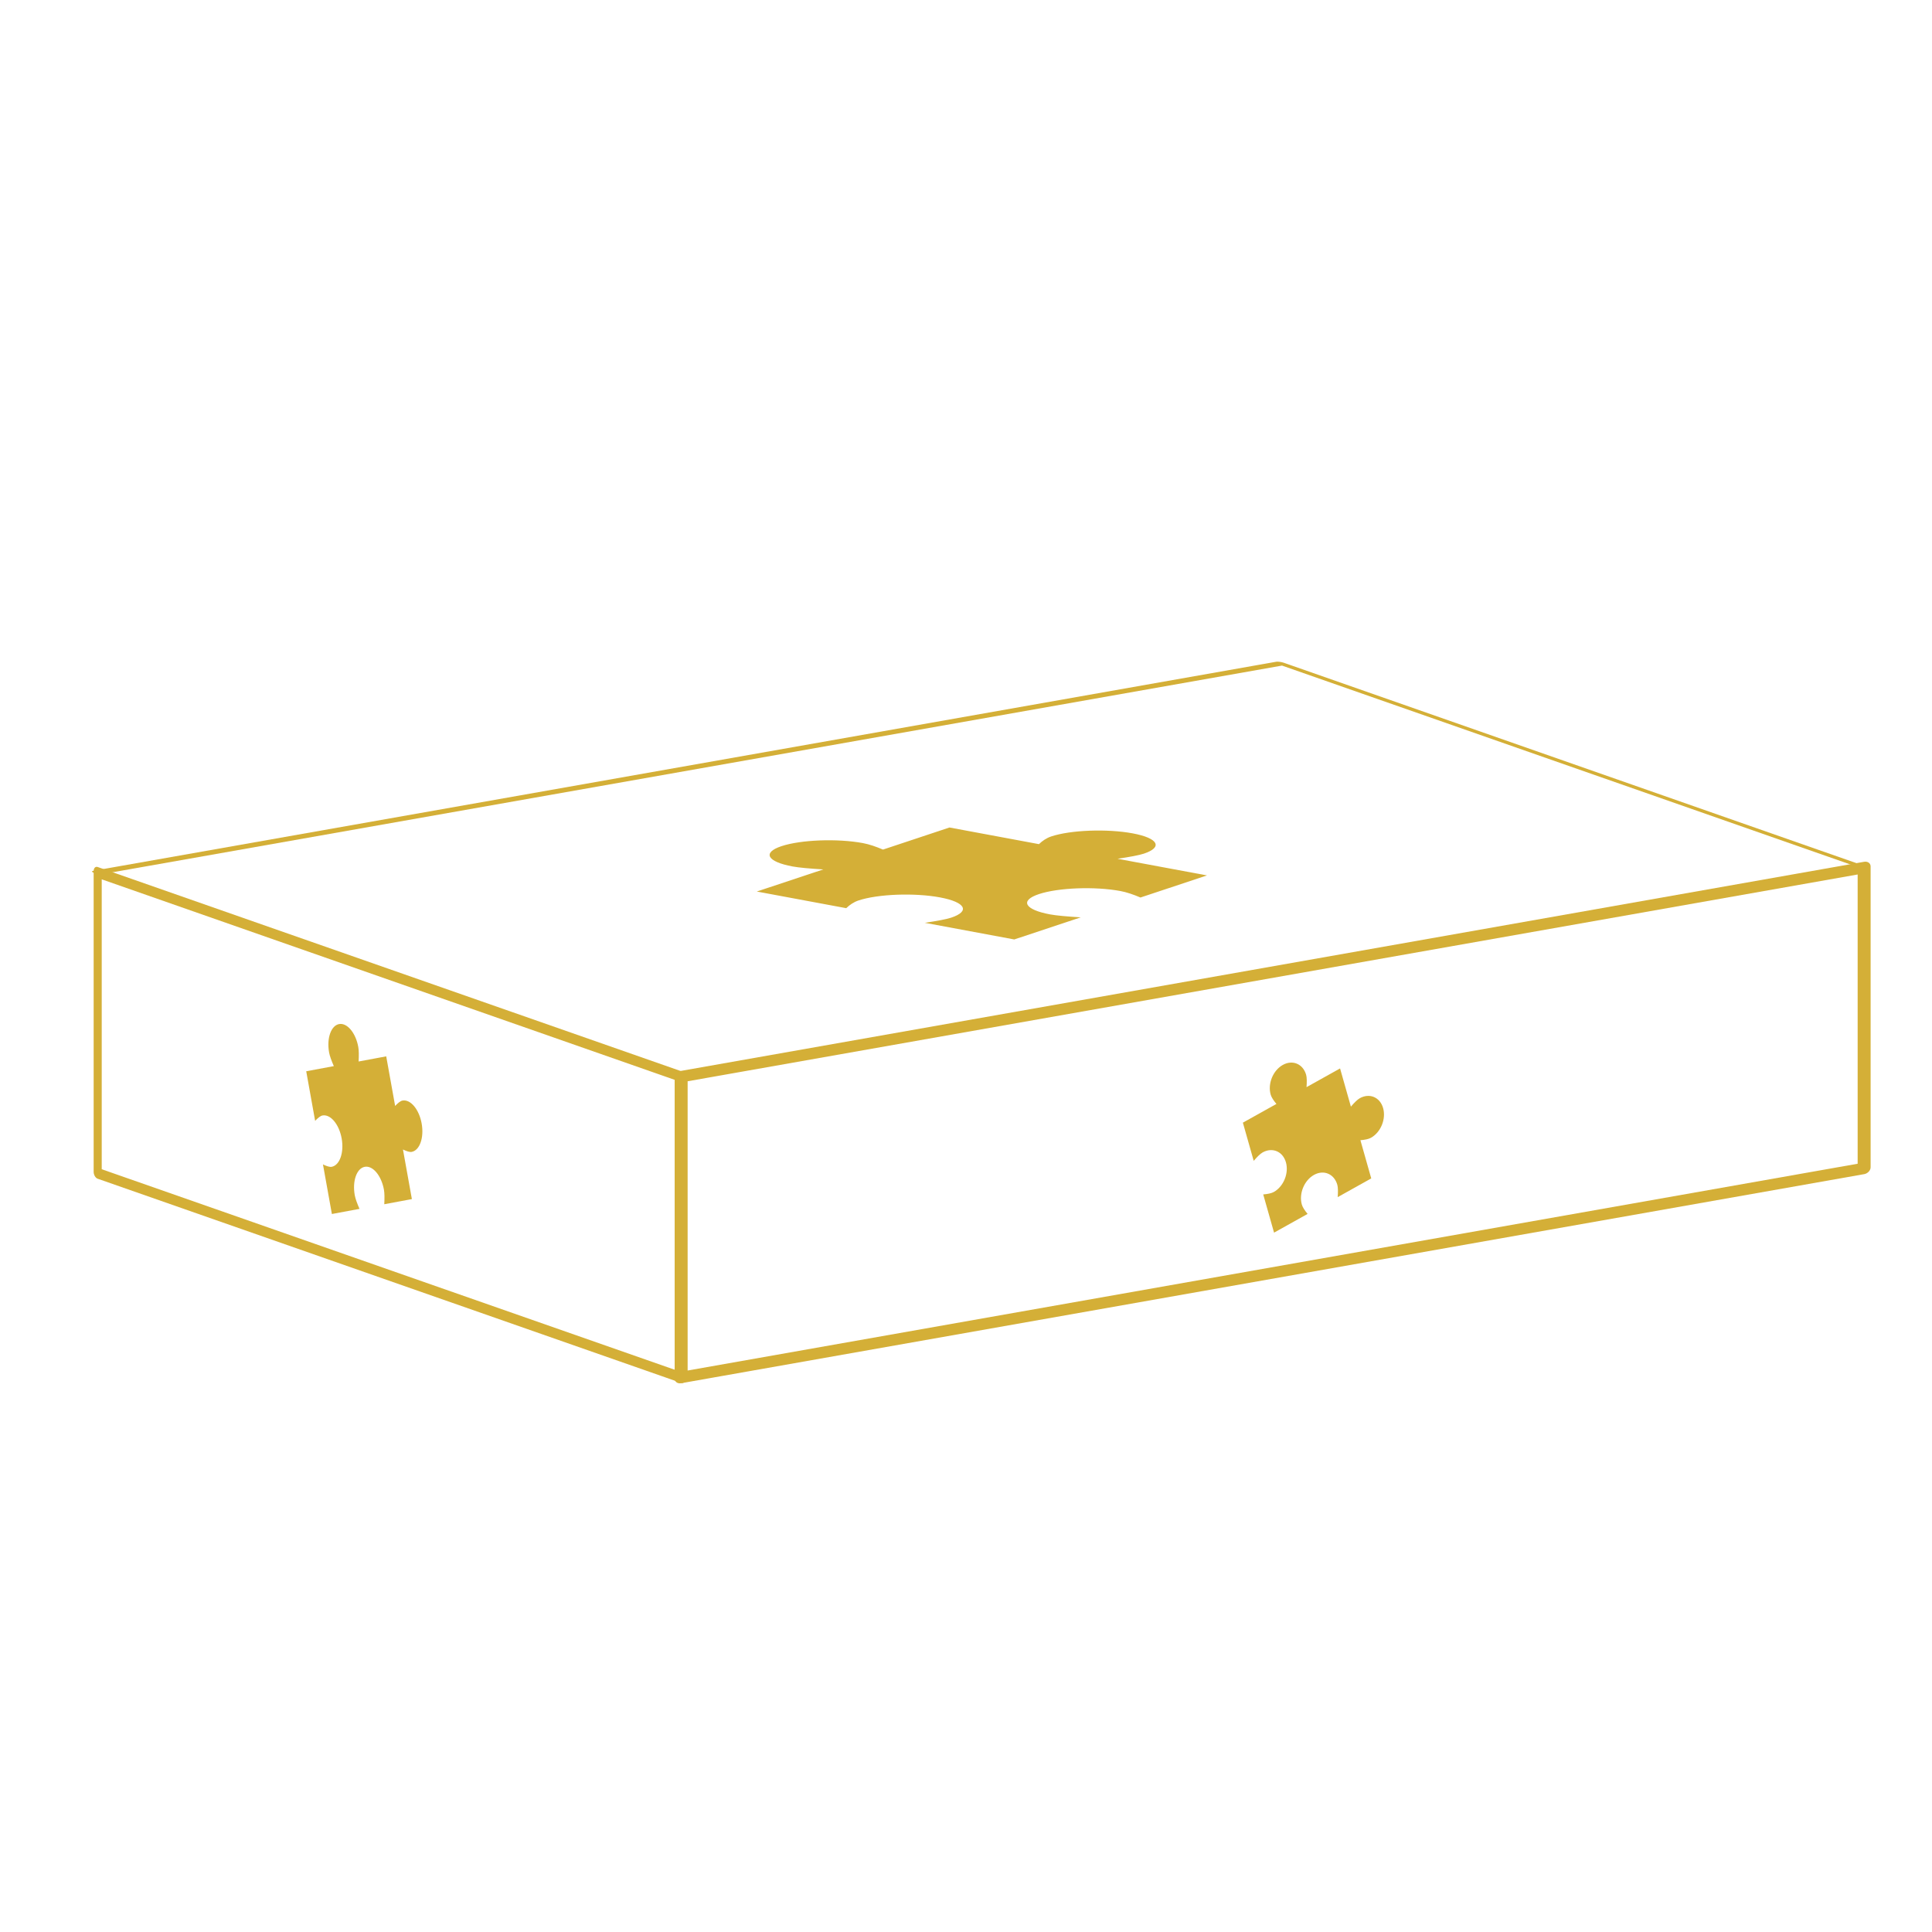
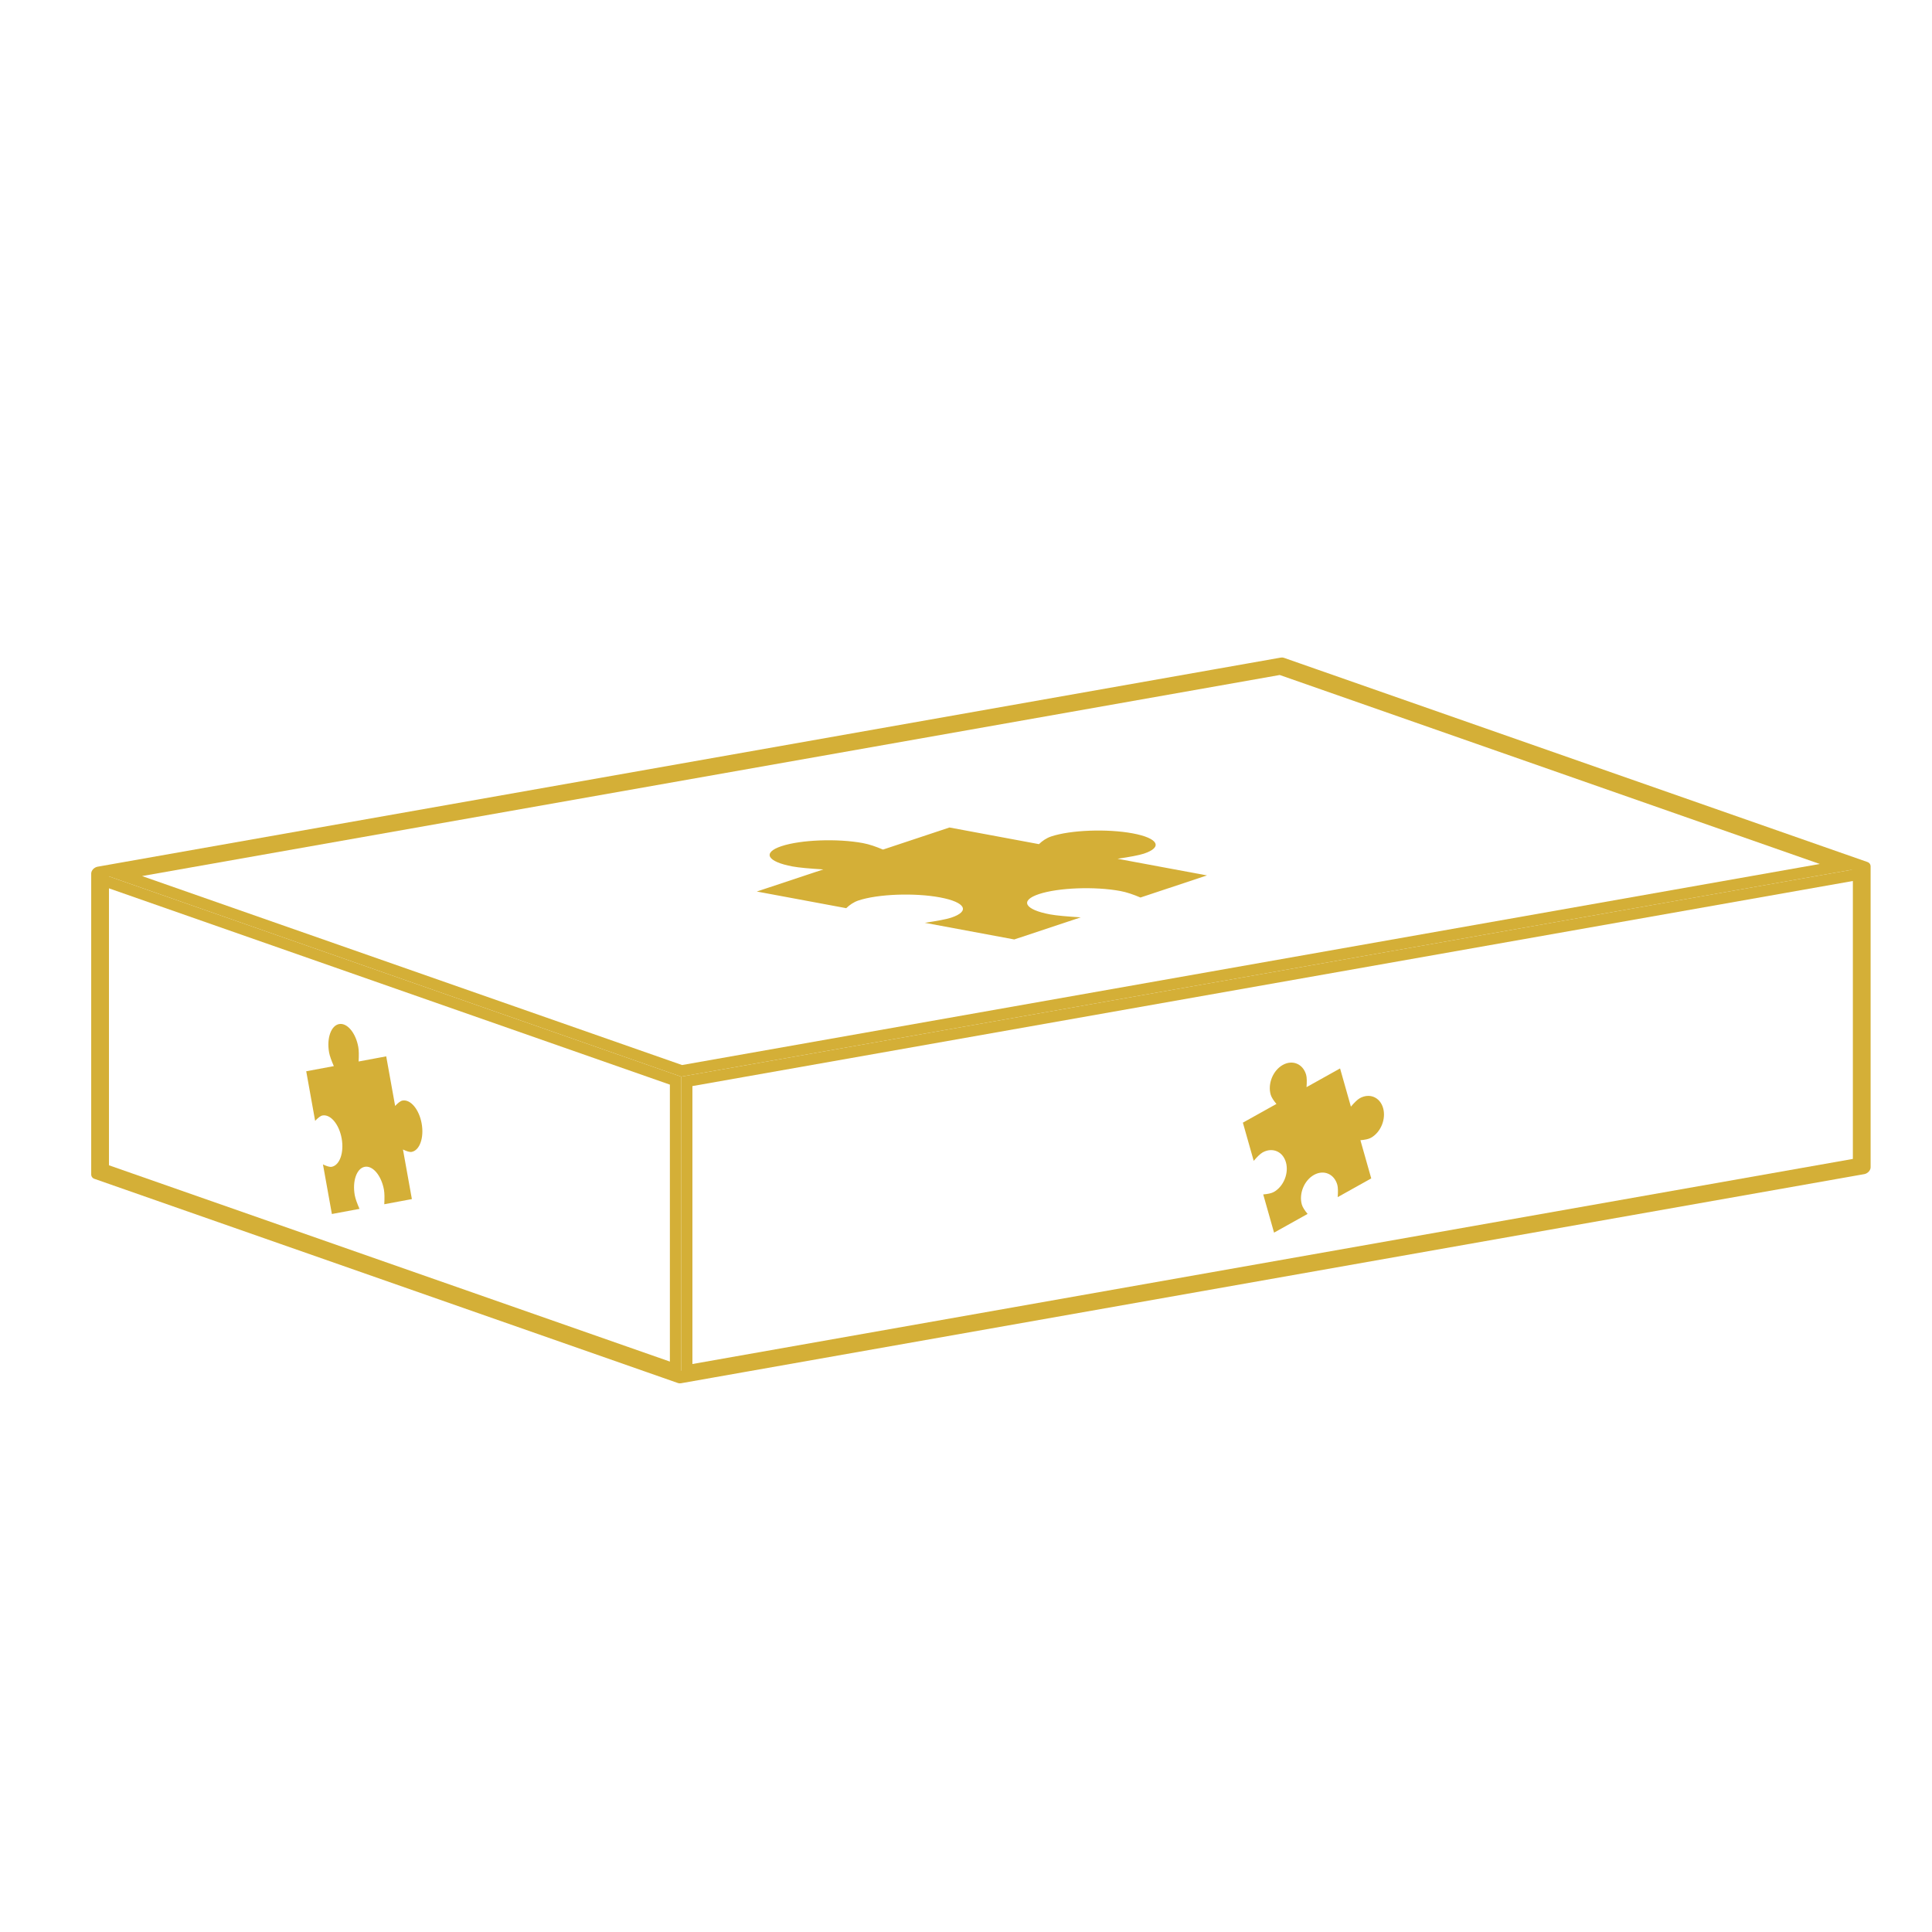
<svg xmlns="http://www.w3.org/2000/svg" width="100%" height="100%" viewBox="0 0 1280 1280" version="1.1" xml:space="preserve" style="fill-rule:evenodd;clip-rule:evenodd;stroke-linecap:round;stroke-linejoin:round;stroke-miterlimit:1.5;">
-   <g transform="matrix(1.001471,-0.176995,0,0.892129,176.2802,34.48372)">
-     <rect x="274.592" y="815.375" width="782.608" height="223.39" style="fill:none;stroke:rgb(212,175,55);stroke-width:8.58px;" />
-   </g>
-   <g transform="matrix(0.733338,0.256625,0,0.991335,-122.6972,68.01135)">
-     <rect x="255.571" y="448.319" width="527.115" height="201.035" style="fill:none;stroke:rgb(212,175,55);stroke-width:7.29px;" />
-   </g>
-   <g transform="matrix(1.64391,-0.290536,2.316918,0.810784,-1531.215,279.9965)">
-     <rect x="300.816" y="475.383" width="476.765" height="166.839" style="fill:none;stroke:rgb(212,175,55);stroke-width:2.64px;" />
+   <g>
+     <g transform="matrix(1.001471,-0.176995,0,0.892129,176.2802,34.48372)">
+       <path d="M-111.394,587.17L671.214,587.17L1057.199,815.375L1057.199,1038.765L274.592,1038.765L-111.394,810.56L-111.394,587.17Z" style="fill:none;stroke:rgb(212,175,55);stroke-width:8.58px;" />
+     </g>
+     <g transform="matrix(1.001471,-0.176995,0,0.892129,176.2802,34.48372)">
+       <path d="M1057.199,815.375L1057.199,1038.765L274.592,1038.765L274.592,815.375L1057.199,815.375ZM1049.748,823.869L282.043,823.869L282.043,1030.271L1049.748,1030.27L1049.748,823.869Z" style="fill:rgb(212,175,55);" />
+     </g>
+     <g transform="matrix(0.733338,0.256625,0,0.991335,-122.6972,68.01135)">
+       <path d="M782.686,448.319L782.686,649.354L255.571,649.354L255.571,448.319L782.686,448.319ZM772.51,456.294L265.747,456.294L265.747,641.378L772.51,641.378L772.51,456.294Z" style="fill:rgb(212,175,55);" />
+     </g>
+     <g transform="matrix(1.64391,-0.290536,2.316918,0.810784,-1531.215,279.9965)">
+       <path d="M777.581,475.383L777.581,642.223L300.816,642.223L300.816,475.383L777.581,475.383ZM768.449,481.593L309.948,481.593L309.948,636.012L768.449,636.012L768.449,481.593Z" style="fill:rgb(212,175,55);" />
+     </g>
  </g>
  <g transform="matrix(0.062038,-0.010964,0.044088,0.015428,648.515,578.9101)">
    <g transform="matrix(1,0,0,1,-2480,-2480)">
      <g transform="matrix(0.952213,-0.305435,0.305435,0.952213,-966.4822,1161.533)">
        <path d="M4023.497,2959.491L4023.497,3932.129L3057.297,3932.129C3103.757,3822.595 3134.544,3724.285 3134.544,3656.093C3134.544,3378.305 2905.617,3152.777 2623.644,3152.777C2341.67,3152.777 2112.743,3378.305 2112.743,3656.093C2112.743,3724.285 2143.53,3822.595 2189.99,3932.129L1223.79,3932.129L1223.79,2959.491C1334.974,3005.261 1434.766,3035.591 1503.985,3035.591C1785.959,3035.591 2014.886,2810.063 2014.886,2532.275C2014.886,2254.488 1785.959,2028.959 1503.985,2028.959C1434.766,2028.959 1334.974,2059.289 1223.79,2105.059L1223.79,1132.422L2189.99,1132.422C2143.53,1022.888 2112.743,924.578 2112.743,856.386C2112.743,578.598 2341.67,353.07 2623.644,353.07C2905.617,353.07 3134.544,578.598 3134.544,856.386C3134.544,924.578 3103.757,1022.888 3057.297,1132.422L4023.497,1132.422L4023.497,2105.059C4134.681,2059.289 4234.473,2028.959 4303.692,2028.959C4585.666,2028.959 4814.593,2254.488 4814.593,2532.275C4814.593,2810.063 4585.666,3035.591 4303.692,3035.591C4234.473,3035.591 4134.681,3005.261 4023.497,2959.491Z" style="fill:rgb(212,175,55);" />
      </g>
    </g>
  </g>
  <g transform="matrix(0.019881,0.006957,0,0.033242,241.3552,743.613)">
    <g transform="matrix(1,0,0,1,-2480,-2480)">
      <g transform="matrix(0.952213,-0.305435,0.305435,0.952213,-966.4822,1161.533)">
        <path d="M4023.497,2959.491L4023.497,3932.129L3057.297,3932.129C3103.757,3822.595 3134.544,3724.285 3134.544,3656.093C3134.544,3378.305 2905.617,3152.777 2623.644,3152.777C2341.67,3152.777 2112.743,3378.305 2112.743,3656.093C2112.743,3724.285 2143.53,3822.595 2189.99,3932.129L1223.79,3932.129L1223.79,2959.491C1334.974,3005.261 1434.766,3035.591 1503.985,3035.591C1785.959,3035.591 2014.886,2810.063 2014.886,2532.275C2014.886,2254.488 1785.959,2028.959 1503.985,2028.959C1434.766,2028.959 1334.974,2059.289 1223.79,2105.059L1223.79,1132.422L2189.99,1132.422C2143.53,1022.888 2112.743,924.578 2112.743,856.386C2112.743,578.598 2341.67,353.07 2623.644,353.07C2905.617,353.07 3134.544,578.598 3134.544,856.386C3134.544,924.578 3103.757,1022.888 3057.297,1132.422L4023.497,1132.422L4023.497,2105.059C4134.681,2059.289 4234.473,2028.959 4303.692,2028.959C4585.666,2028.959 4814.593,2254.488 4814.593,2532.275C4814.593,2810.063 4585.666,3035.591 4303.692,3035.591C4234.473,3035.591 4134.681,3005.261 4023.497,2959.491Z" style="fill:rgb(212,175,55);" />
      </g>
    </g>
  </g>
  <g transform="matrix(0.024153,-0.004269,0,0.0287,870.1835,753.1484)">
    <g transform="matrix(1,0,0,1,-2480,-2480)">
      <g transform="matrix(0.952213,-0.305435,0.305435,0.952213,-966.4822,1161.533)">
        <path d="M4023.497,2959.491L4023.497,3932.129L3057.297,3932.129C3103.757,3822.595 3134.544,3724.285 3134.544,3656.093C3134.544,3378.305 2905.617,3152.777 2623.644,3152.777C2341.67,3152.777 2112.743,3378.305 2112.743,3656.093C2112.743,3724.285 2143.53,3822.595 2189.99,3932.129L1223.79,3932.129L1223.79,2959.491C1334.974,3005.261 1434.766,3035.591 1503.985,3035.591C1785.959,3035.591 2014.886,2810.063 2014.886,2532.275C2014.886,2254.488 1785.959,2028.959 1503.985,2028.959C1434.766,2028.959 1334.974,2059.289 1223.79,2105.059L1223.79,1132.422L2189.99,1132.422C2143.53,1022.888 2112.743,924.578 2112.743,856.386C2112.743,578.598 2341.67,353.07 2623.644,353.07C2905.617,353.07 3134.544,578.598 3134.544,856.386C3134.544,924.578 3103.757,1022.888 3057.297,1132.422L4023.497,1132.422L4023.497,2105.059C4134.681,2059.289 4234.473,2028.959 4303.692,2028.959C4585.666,2028.959 4814.593,2254.488 4814.593,2532.275C4814.593,2810.063 4585.666,3035.591 4303.692,3035.591C4234.473,3035.591 4134.681,3005.261 4023.497,2959.491Z" style="fill:rgb(212,175,55);" />
      </g>
    </g>
  </g>
</svg>
